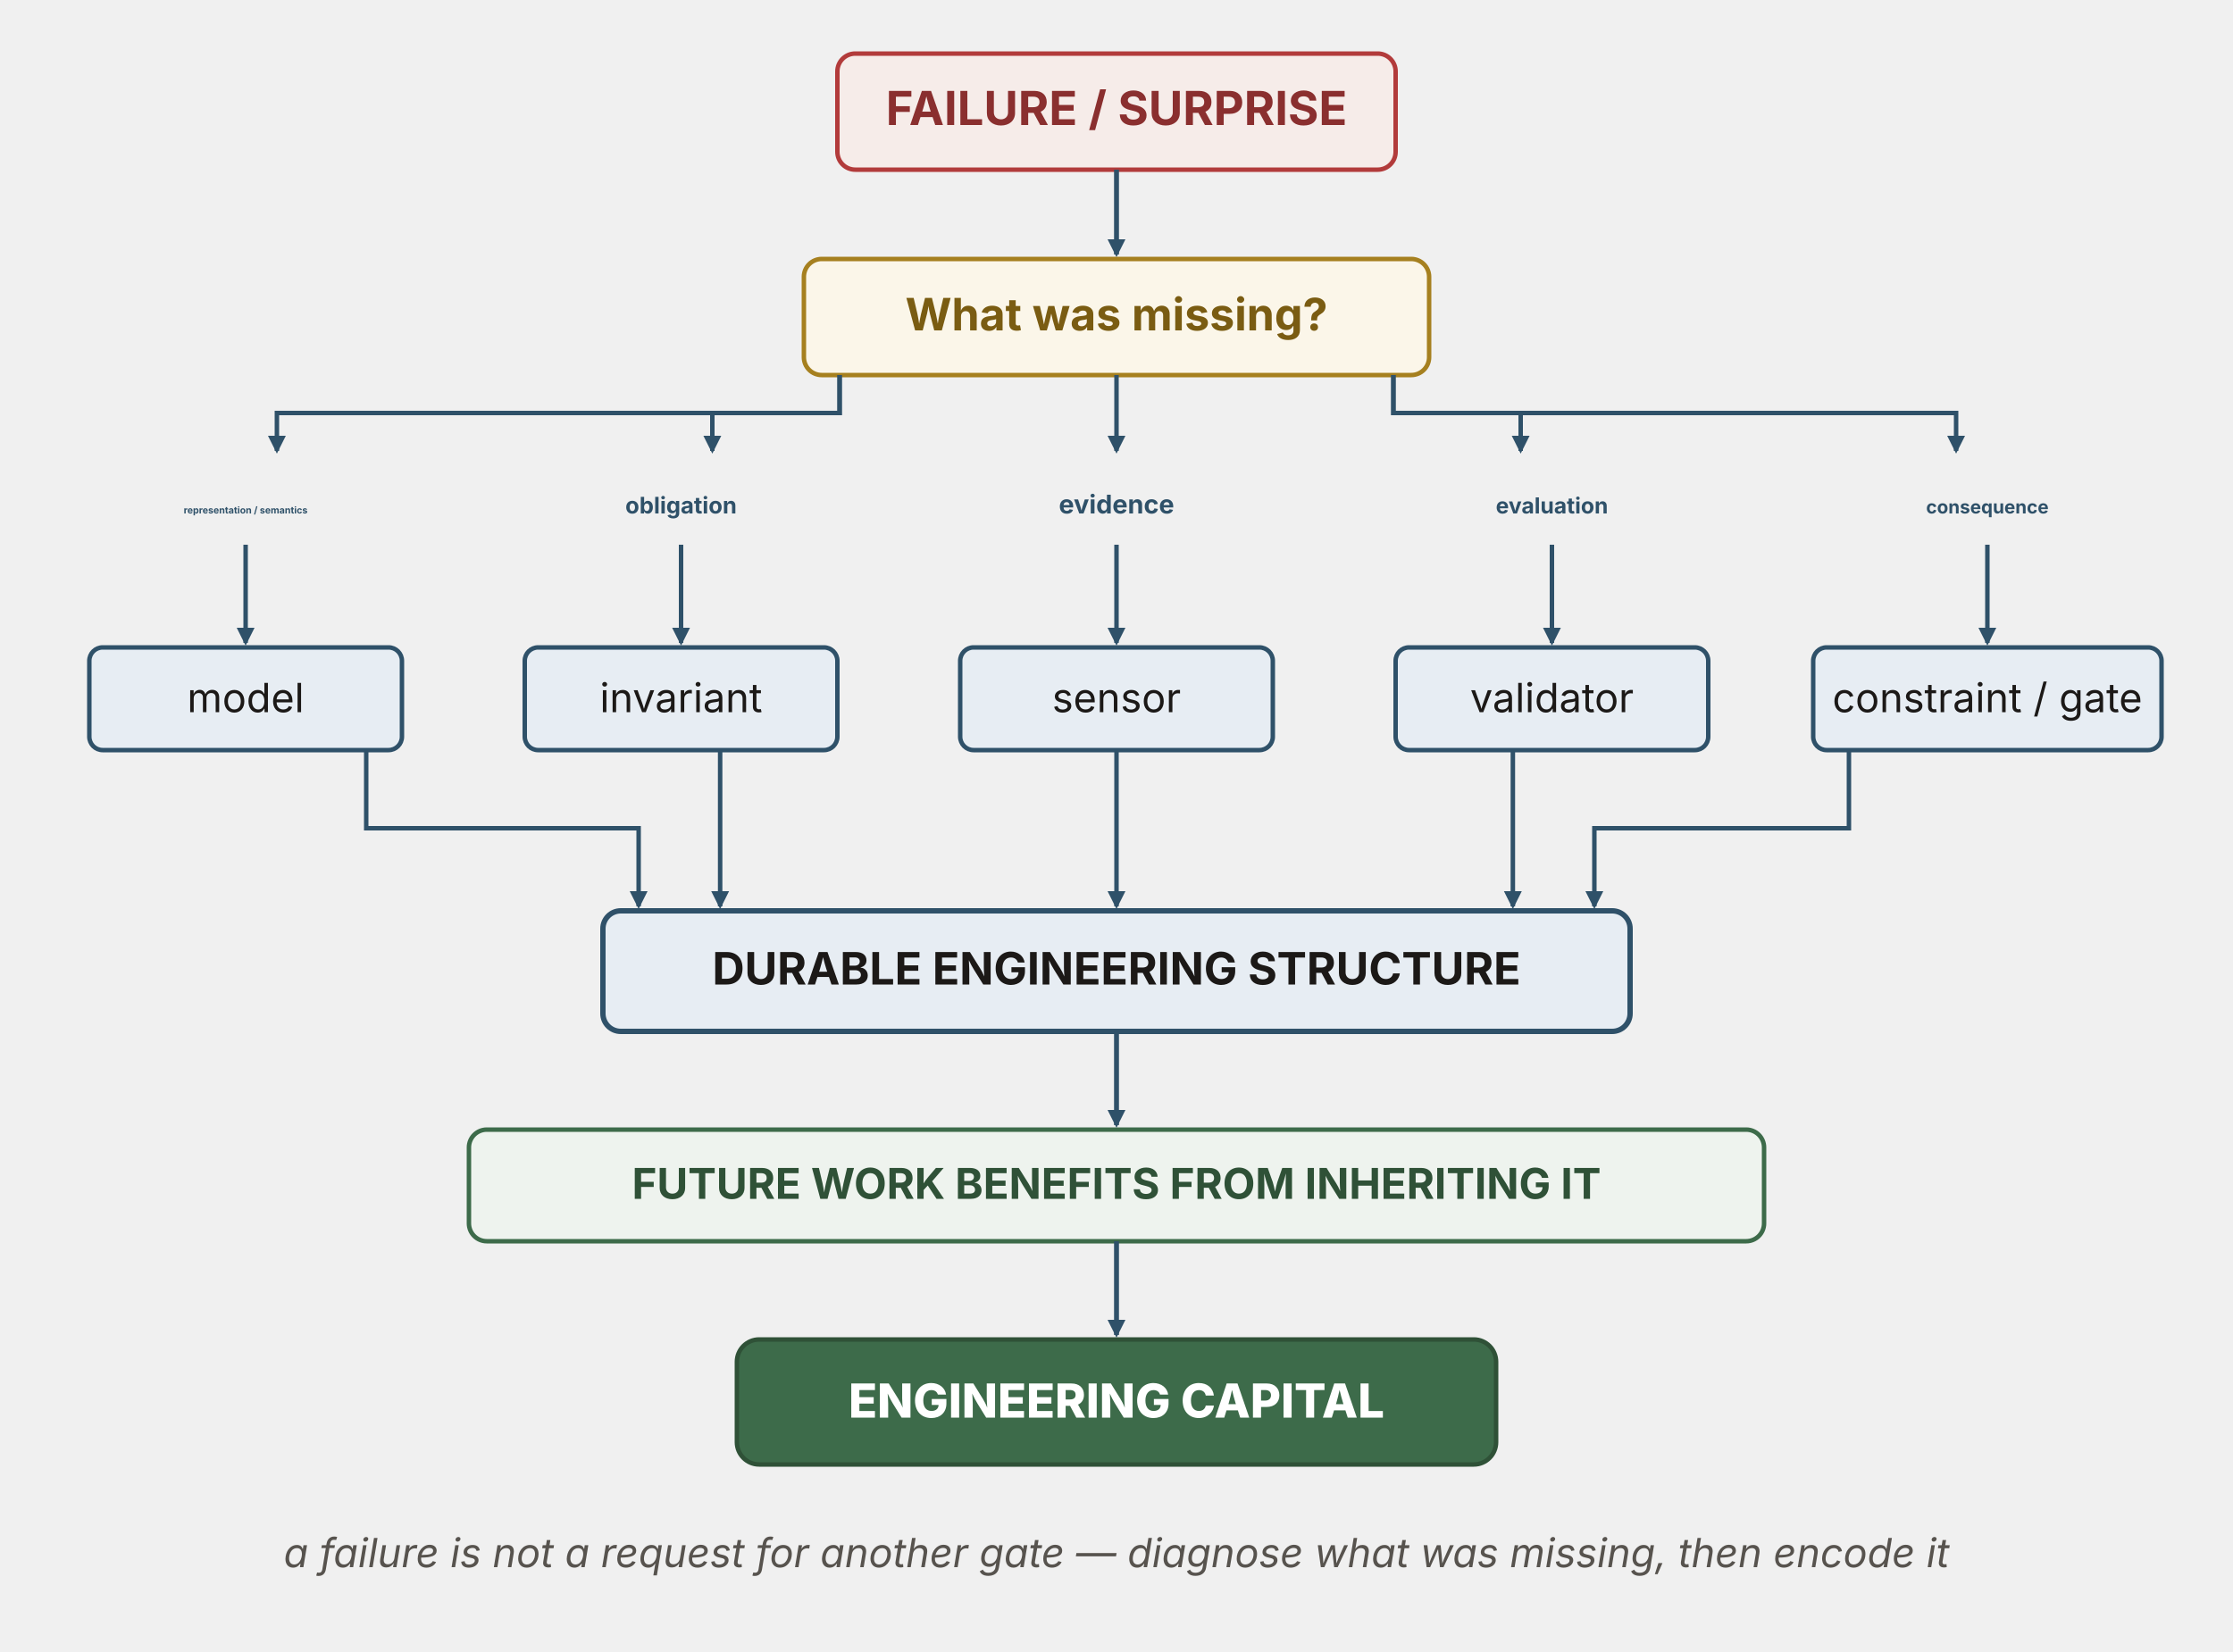
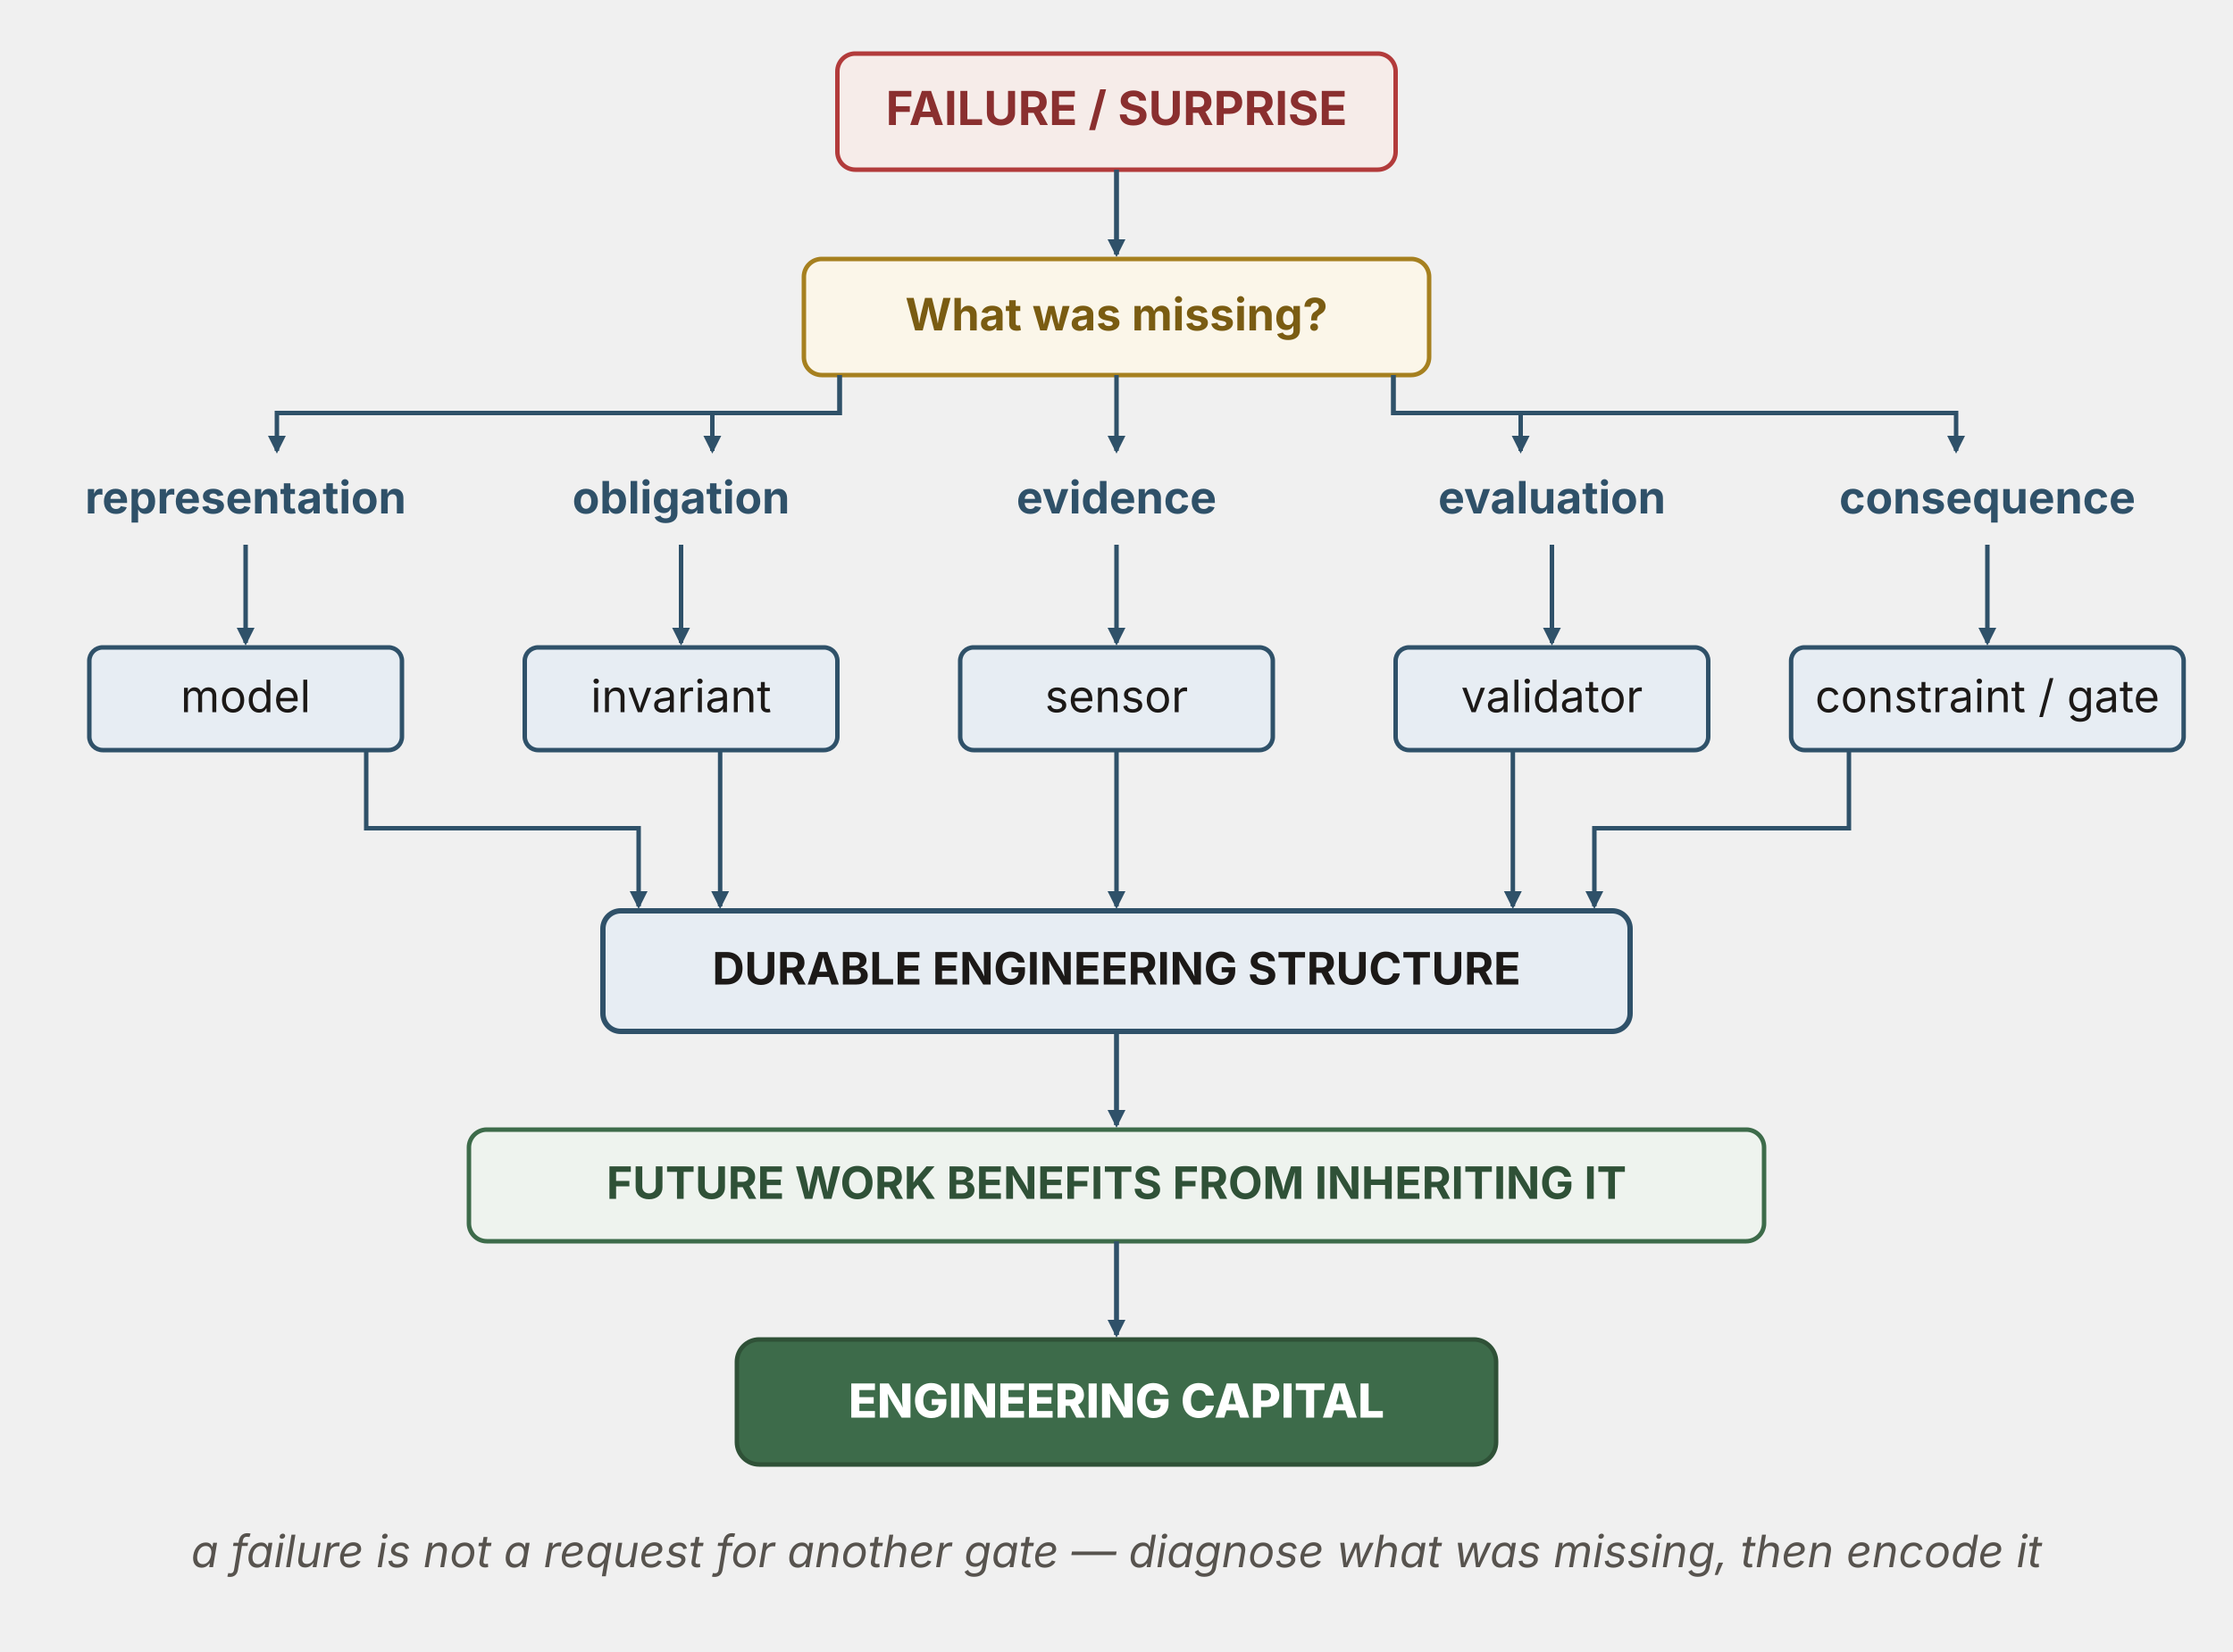
<svg xmlns="http://www.w3.org/2000/svg" viewBox="0 0 1000 740" width="1000" height="740" role="img" aria-labelledby="gcTitle gcDesc" font-family="'Source Sans 3', -apple-system, 'Segoe UI', sans-serif">
  <defs>
    <marker id="gc-ah" viewBox="0 0 10 10" refX="8.5" refY="5" markerWidth="8" markerHeight="8" orient="auto" markerUnits="userSpaceOnUse">
      <path d="M0,0 L10,5 L0,10 z" fill="#2f5169" />
    </marker>
  </defs>
  <rect id="gc-failure" x="375" y="24" width="250" height="52" rx="8" fill="#f6ece9" stroke="#b23b3b" stroke-width="2" />
  <text x="500" y="56" text-anchor="middle" font-size="21" font-weight="700" fill="#8a2f2f">FAILURE / SURPRISE</text>
  <line x1="500" y1="76" x2="500" y2="114" stroke="#2f5169" stroke-width="2.2" marker-end="url(#gc-ah)" />
  <rect id="gc-diagnosis" x="360" y="116" width="280" height="52" rx="8" fill="#fbf6e9" stroke="#a6801f" stroke-width="2" />
  <text x="500" y="148" text-anchor="middle" font-size="20" font-weight="700" fill="#7a5c12">What was missing?</text>
  <g fill="none" stroke="none">
    <rect id="gc-cat-representation" x="80" y="204" width="60" height="40" />
    <rect id="gc-cat-obligation" x="275" y="204" width="60" height="40" />
    <rect id="gc-cat-evidence" x="470" y="204" width="60" height="40" />
    <rect id="gc-cat-evaluation" x="665" y="204" width="60" height="40" />
    <rect id="gc-cat-consequence" x="860" y="204" width="60" height="40" />
  </g>
  <g stroke="#2f5169" stroke-width="2" fill="none" marker-end="url(#gc-ah)">
    <path d="M376,168 L376,185 L124,185 L124,202" />
    <path d="M376,168 L376,185 L319,185 L319,202" />
    <line x1="500" y1="168" x2="500" y2="202" />
    <path d="M624,168 L624,185 L681,185 L681,202" />
    <path d="M624,168 L624,185 L876,185 L876,202" />
  </g>
  <g font-weight="700" fill="#2f5169" text-anchor="middle">
-     <text x="110" y="230" font-size="4.23">representation / semantics</text>
-     <text x="305" y="230" font-size="10.25">obligation</text>
-     <text x="500" y="230" font-size="11.53">evidence</text>
-     <text x="695" y="230" font-size="9.87">evaluation</text>
-     <text x="890" y="230" font-size="8.27">consequence</text>
+     <text x="110" y="230" font-size="20">representation</text>
+     <text x="305" y="230" font-size="20">obligation</text>
+     <text x="500" y="230" font-size="20">evidence</text>
+     <text x="695" y="230" font-size="20">evaluation</text>
+     <text x="890" y="230" font-size="20">consequence</text>
  </g>
  <g stroke="#2f5169" stroke-width="2" marker-end="url(#gc-ah)">
    <line x1="110" y1="244" x2="110" y2="288" />
    <line x1="305" y1="244" x2="305" y2="288" />
    <line x1="500" y1="244" x2="500" y2="288" />
    <line x1="695" y1="244" x2="695" y2="288" />
    <line x1="890" y1="244" x2="890" y2="288" />
  </g>
  <g fill="#e7edf3" stroke="#2f5169" stroke-width="2">
    <rect id="gc-box-model" x="40" y="290" width="140" height="46" rx="6" />
    <rect id="gc-box-invariant" x="235" y="290" width="140" height="46" rx="6" />
    <rect id="gc-box-sensor" x="430" y="290" width="140" height="46" rx="6" />
    <rect id="gc-box-validator" x="625" y="290" width="140" height="46" rx="6" />
-     <rect id="gc-box-gate" x="812" y="290" width="156" height="46" rx="6" />
+     <rect id="gc-box-gate" x="802.11" y="290" width="175.79" height="46" rx="6" />
  </g>
-   <g font-size="18" fill="#1c1917" text-anchor="middle">
+   <g font-size="20" fill="#1c1917" text-anchor="middle">
    <text x="110" y="319">model</text>
    <text x="305" y="319">invariant</text>
    <text x="500" y="319">sensor</text>
    <text x="695" y="319">validator</text>
    <text x="890" y="319">constraint / gate</text>
  </g>
  <g stroke="#2f5169" stroke-width="2" fill="none" marker-end="url(#gc-ah)">
    <path d="M164,336 L164,371 L286,371 L286,406" />
    <path d="M322.5,336 L322.5,406" />
    <line x1="500" y1="336" x2="500" y2="406" />
    <path d="M677.5,336 L677.5,406" />
    <path d="M828,336 L828,371 L714,371 L714,406" />
  </g>
  <rect id="gc-durable" x="270" y="408" width="460" height="54" rx="8" fill="#e7edf3" stroke="#2f5169" stroke-width="2.4" />
  <text x="500" y="441" text-anchor="middle" font-size="20" font-weight="700" fill="#1c1917">DURABLE ENGINEERING STRUCTURE</text>
  <line x1="500" y1="462" x2="500" y2="504" stroke="#2f5169" stroke-width="2.2" marker-end="url(#gc-ah)" />
  <rect id="gc-future" x="210" y="506" width="580" height="50" rx="8" fill="#eef3ee" stroke="#3d6b4a" stroke-width="2" />
-   <text x="500" y="537" text-anchor="middle" font-size="19" font-weight="700" fill="#2f5137">FUTURE WORK BENEFITS FROM INHERITING IT</text>
+   <text x="500" y="537" text-anchor="middle" font-size="20" font-weight="700" fill="#2f5137">FUTURE WORK BENEFITS FROM INHERITING IT</text>
  <line x1="500" y1="556" x2="500" y2="598" stroke="#2f5169" stroke-width="2.2" marker-end="url(#gc-ah)" />
  <rect id="gc-capital" x="330" y="600" width="340" height="56" rx="10" fill="#3d6b4a" stroke="#2f5137" stroke-width="2" />
  <text x="500" y="635" text-anchor="middle" font-size="21" font-weight="800" fill="#ffffff">ENGINEERING CAPITAL</text>
-   <text x="500" y="702" text-anchor="middle" font-size="18" font-style="italic" fill="#57534e">a failure is not a request for another gate — diagnose what was missing, then encode it</text>
+   <text x="500" y="702" text-anchor="middle" font-size="20" font-style="italic" fill="#57534e">a failure is not a request for another gate — diagnose what was missing, then encode it</text>
</svg>
